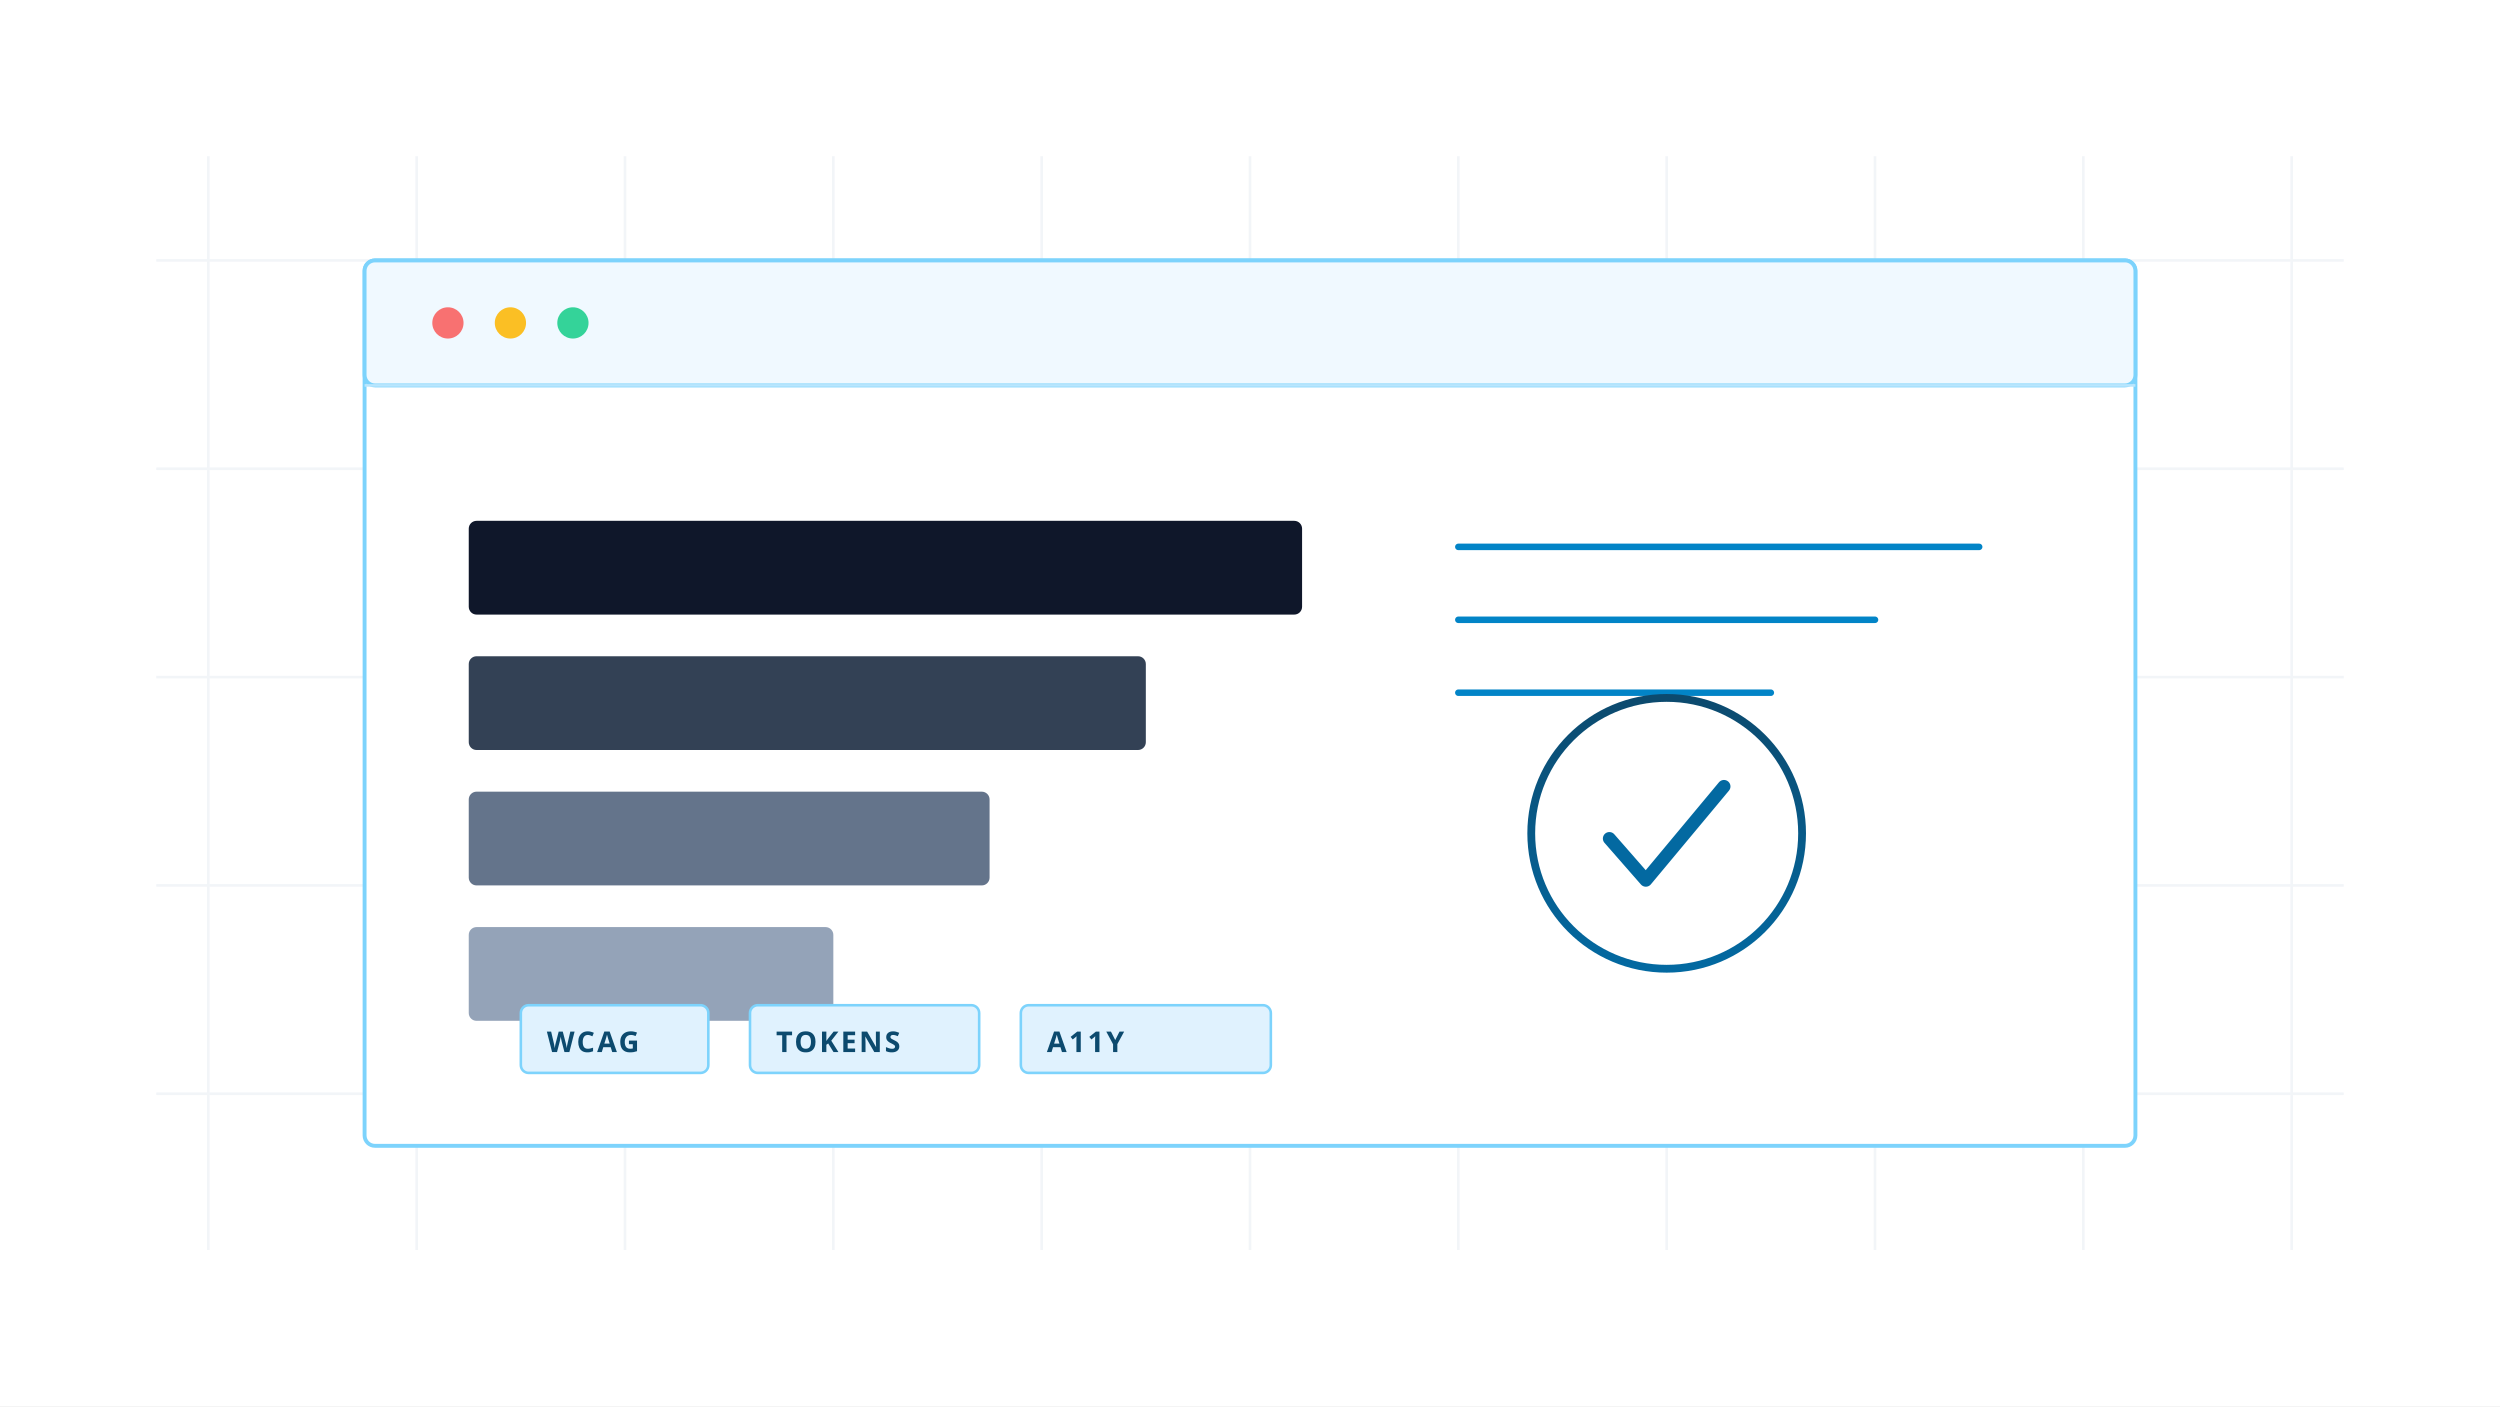
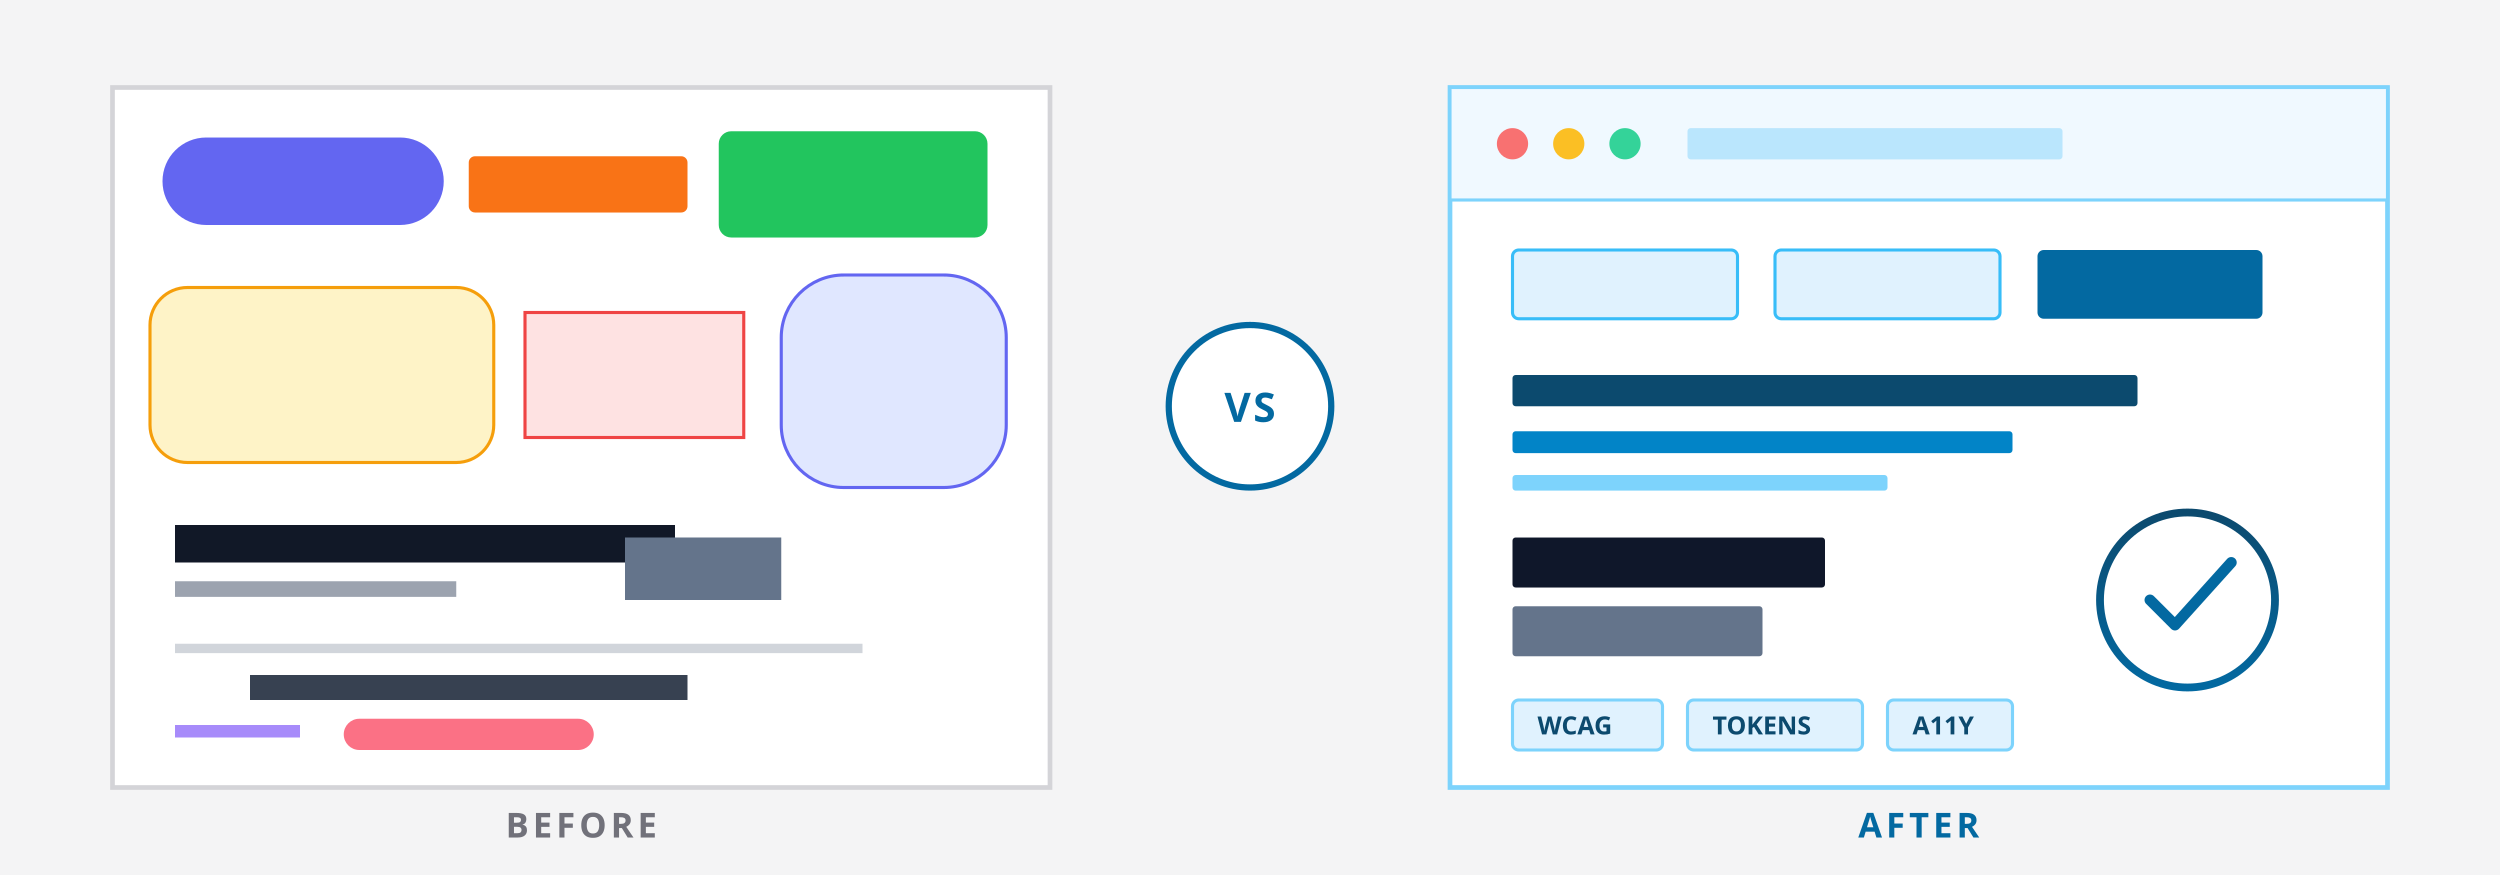
- <svg xmlns="http://www.w3.org/2000/svg" viewBox="0 0 960 540" width="960" height="540" role="img" aria-label="Abstract graphic: contrast, check, and layout grid suggesting accessibility standards">
+ <svg xmlns="http://www.w3.org/2000/svg" viewBox="0 0 800 280" width="800" height="280" role="img" aria-label="Before and after: inconsistent UI versus design standards system">
  <defs>
-     <linearGradient id="ds-accent" x1="0%" y1="0%" x2="0%" y2="100%">
+     <linearGradient id="ds-g" x1="0%" y1="0%" x2="0%" y2="100%">
      <stop offset="0%" stop-color="#0c4a6e" />
      <stop offset="100%" stop-color="#0369a1" />
    </linearGradient>
  </defs>
-   <rect width="960" height="540" fill="#ffffff" />
-   <g opacity="0.45" stroke="#e2e8f0" stroke-width="1" fill="none">
-     <path d="M80 60v420M160 60v420M240 60v420M320 60v420M400 60v420M480 60v420M560 60v420M640 60v420M720 60v420M800 60v420M880 60v420" />
-     <path d="M60 100h840M60 180h840M60 260h840M60 340h840M60 420h840" />
+   <rect width="800" height="280" fill="#f4f4f5" />
+   <g>
+     <rect x="36" y="28" width="300" height="224" fill="#fff" stroke="#d4d4d8" stroke-width="1.5" />
+     <rect x="52" y="44" width="90" height="28" rx="14" fill="#6366f1" />
+     <rect x="150" y="50" width="70" height="18" rx="2" fill="#f97316" />
+     <rect x="230" y="42" width="86" height="34" rx="4" fill="#22c55e" />
+     <rect x="48" y="92" width="110" height="56" rx="12" fill="#fef3c7" stroke="#f59e0b" />
+     <rect x="168" y="100" width="70" height="40" rx="0" fill="#fee2e2" stroke="#ef4444" />
+     <rect x="250" y="88" width="72" height="68" rx="20" fill="#e0e7ff" stroke="#6366f1" />
+     <rect x="56" y="168" width="160" height="12" fill="#111827" />
+     <rect x="56" y="186" width="90" height="5" fill="#9ca3af" />
+     <rect x="200" y="172" width="50" height="20" fill="#64748b" />
+     <rect x="56" y="206" width="220" height="3" fill="#d1d5db" />
+     <rect x="80" y="216" width="140" height="8" fill="#374151" />
+     <rect x="56" y="232" width="40" height="4" fill="#a78bfa" />
+     <rect x="110" y="230" width="80" height="10" rx="5" fill="#fb7185" />
+     <text x="186" y="268" text-anchor="middle" font-family="system-ui,sans-serif" font-size="11" font-weight="600" fill="#71717a" letter-spacing="0.12em">BEFORE</text>
  </g>
-   <rect x="140" y="100" width="680" height="340" rx="4" fill="#ffffff" stroke="#7dd3fc" stroke-width="1.5" />
-   <rect x="140" y="100" width="680" height="48" rx="4" fill="#f0f9ff" stroke="#7dd3fc" stroke-width="1.5" />
-   <line x1="140" y1="148" x2="820" y2="148" stroke="#bae6fd" />
-   <circle cx="172" cy="124" r="6" fill="#f87171" />
-   <circle cx="196" cy="124" r="6" fill="#fbbf24" />
-   <circle cx="220" cy="124" r="6" fill="#34d399" />
-   <g transform="translate(180 200)">
-     <rect width="320" height="36" rx="3" fill="#0f172a" />
-     <rect y="52" width="260" height="36" rx="3" fill="#334155" />
-     <rect y="104" width="200" height="36" rx="3" fill="#64748b" />
-     <rect y="156" width="140" height="36" rx="3" fill="#94a3b8" />
+   <g>
+     <circle cx="400" cy="130" r="26" fill="#fff" stroke="#0369a1" stroke-width="2" />
+     <text x="400" y="135" text-anchor="middle" font-family="system-ui,sans-serif" font-size="13" font-weight="800" fill="#0369a1" letter-spacing="0.06em">VS</text>
  </g>
-   <g transform="translate(560 210)" fill="none" stroke="#0284c7" stroke-width="2.5" stroke-linecap="round">
-     <line x1="0" y1="0" x2="200" y2="0" />
-     <line x1="0" y1="28" x2="160" y2="28" />
-     <line x1="0" y1="56" x2="120" y2="56" />
-   </g>
-   <g transform="translate(640 320)">
-     <circle r="52" fill="#ffffff" stroke="url(#ds-accent)" stroke-width="3" />
-     <path d="M-22 2 L-8 18 L22 -18" fill="none" stroke="#0369a1" stroke-width="5" stroke-linecap="round" stroke-linejoin="round" />
-   </g>
-   <g transform="translate(200 400)" font-family="system-ui, Segoe UI, sans-serif" font-size="11" font-weight="600" fill="#0c4a6e" letter-spacing="0.08em">
-     <rect x="0" y="-14" width="72" height="26" rx="3" fill="#e0f2fe" stroke="#7dd3fc" />
-     <text x="10" y="4">WCAG</text>
-     <rect x="88" y="-14" width="88" height="26" rx="3" fill="#e0f2fe" stroke="#7dd3fc" />
-     <text x="98" y="4">TOKENS</text>
-     <rect x="192" y="-14" width="96" height="26" rx="3" fill="#e0f2fe" stroke="#7dd3fc" />
-     <text x="202" y="4">A11Y</text>
+   <g>
+     <rect x="464" y="28" width="300" height="224" fill="#fff" stroke="#7dd3fc" stroke-width="1.5" />
+     <rect x="464" y="28" width="300" height="36" fill="#f0f9ff" stroke="#7dd3fc" />
+     <circle cx="484" cy="46" r="5" fill="#f87171" />
+     <circle cx="502" cy="46" r="5" fill="#fbbf24" />
+     <circle cx="520" cy="46" r="5" fill="#34d399" />
+     <rect x="540" y="41" width="120" height="10" rx="1" fill="#bae6fd" />
+     <rect x="484" y="80" width="72" height="22" rx="2" fill="#e0f2fe" stroke="#38bdf8" />
+     <rect x="568" y="80" width="72" height="22" rx="2" fill="#e0f2fe" stroke="#38bdf8" />
+     <rect x="652" y="80" width="72" height="22" rx="2" fill="#0369a1" />
+     <rect x="484" y="120" width="200" height="10" rx="1" fill="#0c4a6e" />
+     <rect x="484" y="138" width="160" height="7" rx="1" fill="#0284c7" />
+     <rect x="484" y="152" width="120" height="5" rx="1" fill="#7dd3fc" />
+     <rect x="484" y="172" width="100" height="16" rx="1" fill="#0f172a" />
+     <rect x="484" y="194" width="80" height="16" rx="1" fill="#64748b" />
+     <circle cx="700" cy="192" r="28" fill="#fff" stroke="url(#ds-g)" stroke-width="2.5" />
+     <path d="M688 192 L696 200 L714 180" fill="none" stroke="#0369a1" stroke-width="3.5" stroke-linecap="round" stroke-linejoin="round" />
+     <rect x="484" y="224" width="48" height="16" rx="2" fill="#e0f2fe" stroke="#7dd3fc" />
+     <text x="492" y="235" font-family="system-ui,sans-serif" font-size="8" font-weight="700" fill="#0c4a6e">WCAG</text>
+     <rect x="540" y="224" width="56" height="16" rx="2" fill="#e0f2fe" stroke="#7dd3fc" />
+     <text x="548" y="235" font-family="system-ui,sans-serif" font-size="8" font-weight="700" fill="#0c4a6e">TOKENS</text>
+     <rect x="604" y="224" width="40" height="16" rx="2" fill="#e0f2fe" stroke="#7dd3fc" />
+     <text x="612" y="235" font-family="system-ui,sans-serif" font-size="8" font-weight="700" fill="#0c4a6e">A11Y</text>
+     <text x="614" y="268" text-anchor="middle" font-family="system-ui,sans-serif" font-size="11" font-weight="600" fill="#0369a1" letter-spacing="0.12em">AFTER</text>
  </g>
</svg>
